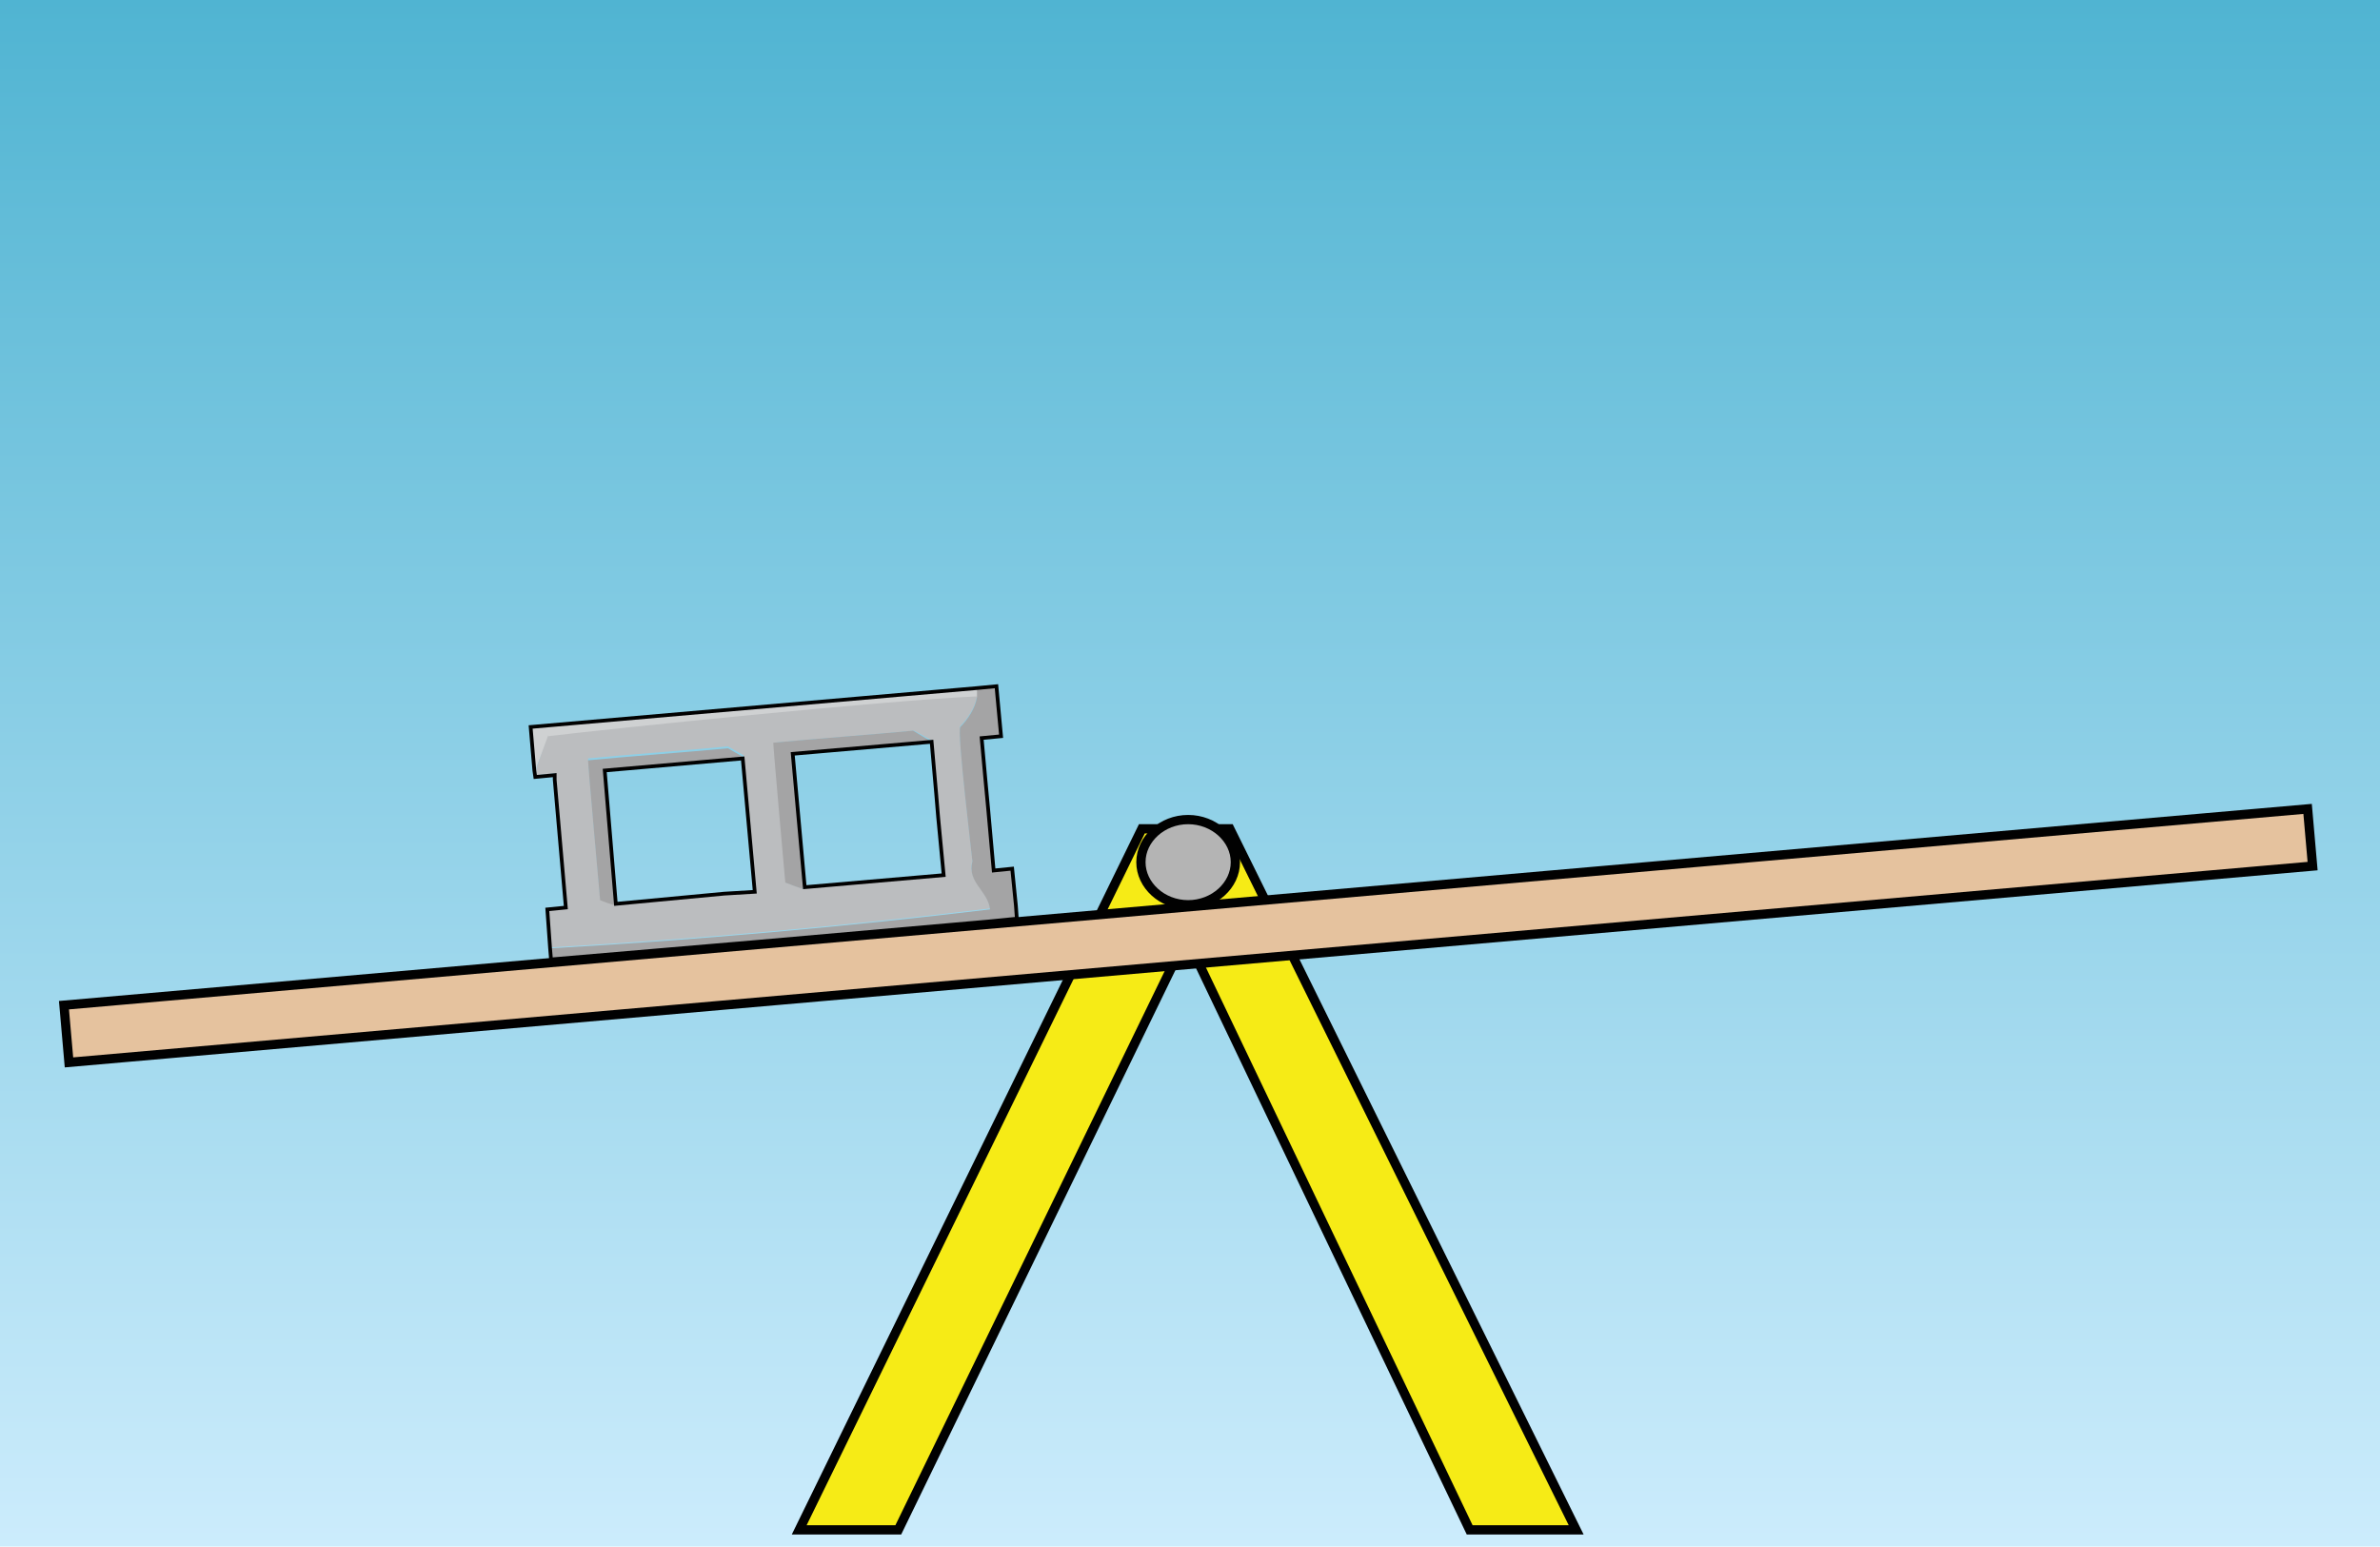
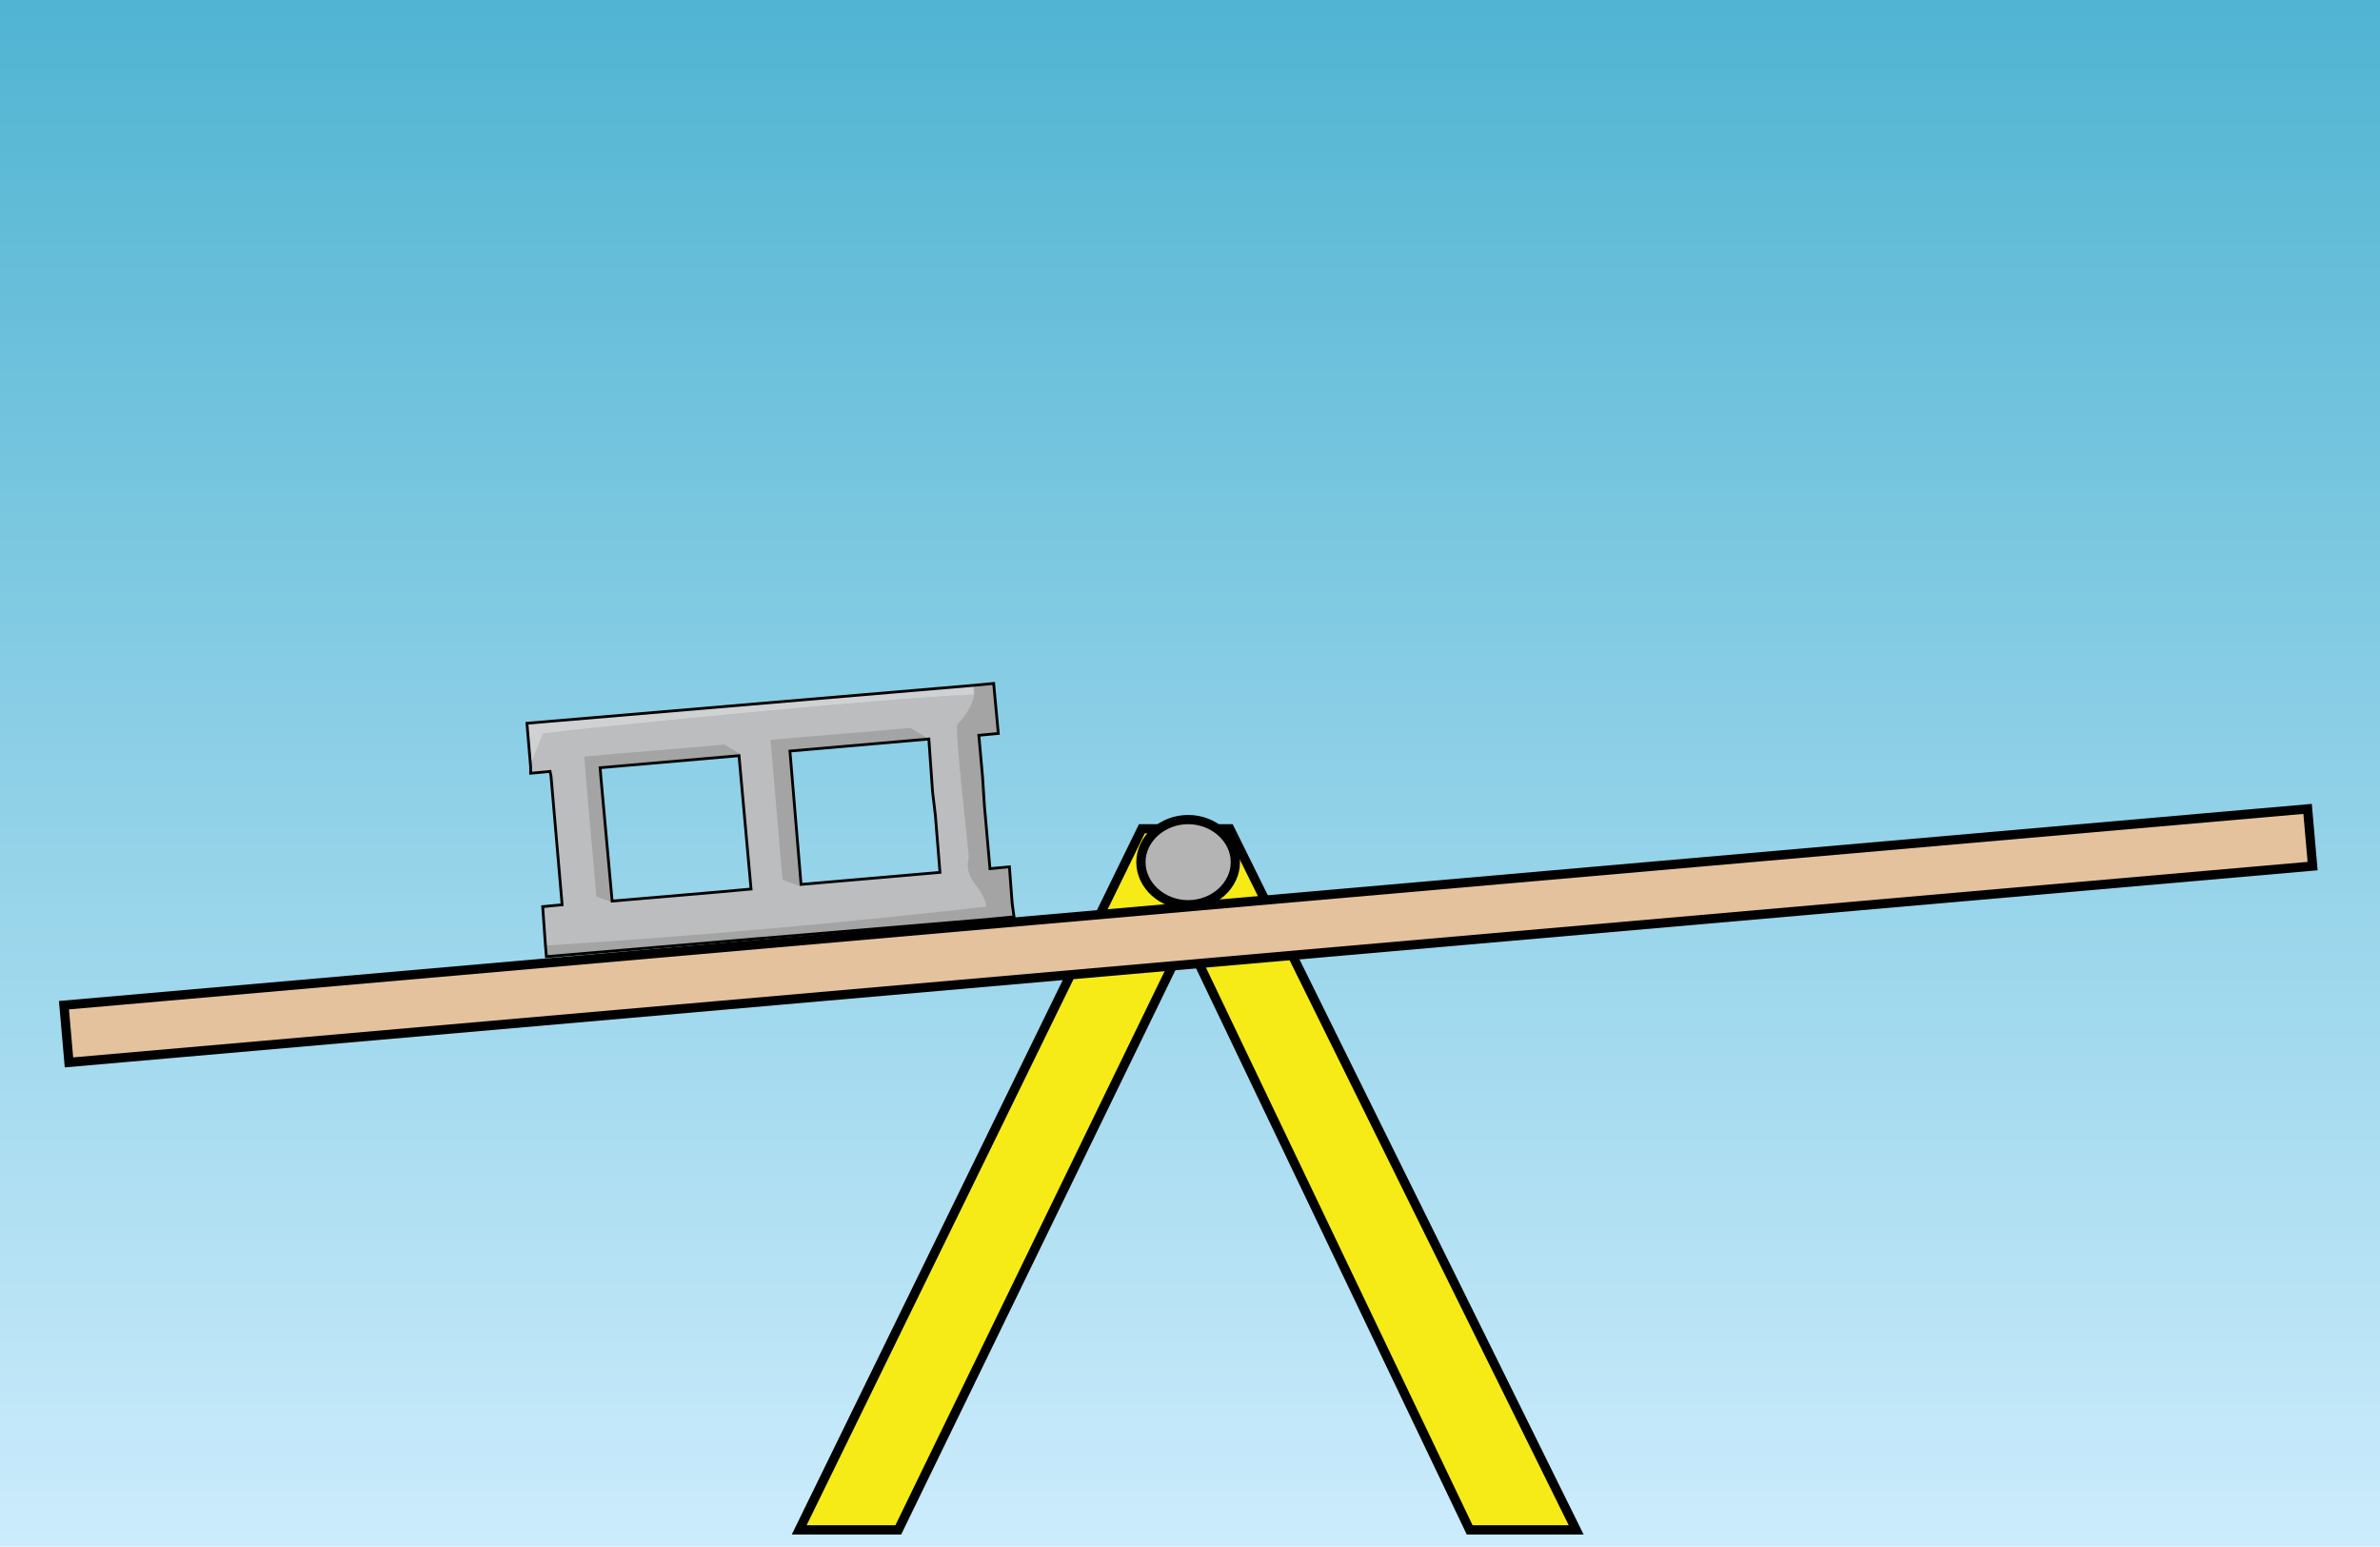
- <svg xmlns="http://www.w3.org/2000/svg" id="a" width="257" height="167" viewBox="0 0 257 167">
+ <svg xmlns="http://www.w3.org/2000/svg" id="Layer_1" width="257" height="167" viewBox="0 0 257 167">
  <defs>
-     <style>.c{fill:#e5c29e;}.c,.d,.e{stroke-miterlimit:10;}.c,.d,.e,.f{stroke:#010101;}.d{fill:#b4b4b4;}.e{fill:#f6eb16;}.g{fill:#cfd1d2;}.g,.h,.i,.j{stroke-width:0px;}.h{fill:#bbbdbf;}.i{fill:#a4a4a5;}.j{fill:url(#b);}.f{fill:none;stroke-width:.4px;}</style>
-     <linearGradient id="b" x1="128.5" y1="0" x2="128.5" y2="167" gradientUnits="userSpaceOnUse">
+     <style>.cls-1{fill:url(#linear-gradient);}.cls-1,.cls-2,.cls-3,.cls-4{stroke-width:0px;}.cls-5{fill:#e5c29e;}.cls-5,.cls-6,.cls-7{stroke-miterlimit:10;}.cls-5,.cls-6,.cls-7,.cls-8{stroke:#010101;}.cls-6{fill:#b4b4b4;}.cls-7{fill:#f6eb16;}.cls-2{fill:#cfd1d2;}.cls-3{fill:#bbbdbf;}.cls-4{fill:#a4a4a5;}.cls-8{fill:none;stroke-width:.3px;}</style>
+     <linearGradient id="linear-gradient" x1="128.5" y1="0" x2="128.5" y2="167" gradientUnits="userSpaceOnUse">
      <stop offset="0" stop-color="#50b4d2" />
      <stop offset="1" stop-color="#ccecfc" />
    </linearGradient>
  </defs>
-   <rect class="j" width="257" height="167" />
-   <polygon class="e" points="170.2 165.2 158.7 165.2 128.1 101.2 97 165.2 86.3 165.2 123.3 89.5 132.8 89.5 170.2 165.2" />
-   <path class="d" d="m128.3,88.5c2.8,0,5.1,2.1,5.1,4.6s-2.3,4.6-5.1,4.6-5.1-2.1-5.1-4.6,2.3-4.6,5.1-4.6Z" />
-   <rect class="c" x="6.7" y="97.9" width="243.2" height="6.2" transform="translate(-8.3 11.6) rotate(-5)" />
-   <path class="g" d="m105.5,75.3c-9.6.4-39.8,3.5-46.3,4.3-.3.9-1.1,2.7-1.4,3.6l-.4-4.7,48.2-4.2c0,.3,0,.7,0,1Z" />
-   <path class="h" d="m100.7,80l-2-1.1c-4.1.4-11,.9-15.1,1.3,0,.6,1.3,15.1,1.3,15.1.5.2,1.3.5,1.9.7v-.2c0,0,15.1-1.3,15.1-1.3l-.5-6.3-.2-2.4-.5-5.7h0Zm-41.5-.5c6.5-.8,36.7-3.9,46.3-4.3-.2,1.2-1,2.4-1.8,3.2-.4.4,1.3,14.3,1.3,14.5-.6,2.3,1.7,3.2,1.9,5.2-15.8,1.9-31.6,3.3-47.4,4.2l-.4-4.2,2.1-.2-1.2-13.9v-.5s-2.1.2-2.1.2v-.7c.3-.9,1-2.8,1.3-3.6Zm7.4,18.2h0c0-.1,11.7-1.2,11.7-1.2l3.3-.3-1.3-14.4v-.2c.1,0-1.7-1-1.7-1-4.1.4-11,.9-15.1,1.3,0,.6,1.3,15.1,1.3,15.1.4.2,1.1.4,1.7.6Z" />
-   <path class="i" d="m86.9,95.8l-1.3-14.4,15-1.3h0c0,0-2-1.2-2-1.2-4.1.4-11,.9-15.1,1.3,0,.6,1.3,15.1,1.3,15.1.5.2,1.3.5,1.9.7v-.2Z" />
-   <path class="i" d="m105.5,74.3c0,.3,0,.7,0,1-.2,1.2-1,2.4-1.8,3.2-.4.4,1.3,14.3,1.3,14.5-.6,2.3,1.7,3.2,1.9,5.2-15.8,1.9-31.6,3.3-47.4,4.2v1.2c.1,0,22.4-1.9,22.4-1.9l25-2.2,3-.3v-1.4c-.1,0-.5-4-.5-4l-2.1.2-.6-6.7-.3-3.1-.4-4.5,2.1-.2-.4-4.2v-1.2c-.1,0-2.2.2-2.2.2Z" />
-   <path class="i" d="m66.5,97.6l-1.1-13.1v-1.2c-.1,0,14.9-1.3,14.9-1.3v-.2c.1,0-1.7-1-1.7-1-4.1.4-11,.9-15.1,1.3,0,.6,1.3,15.1,1.3,15.1.4.2,1.1.4,1.7.6h0Z" />
-   <polygon class="f" points="59.4 102.4 59.1 98.2 61.1 98 59.9 84.2 59.9 83.7 57.8 83.9 57.7 83.2 57.3 78.5 105.5 74.3 107.6 74.1 107.7 75.2 108.1 79.5 106 79.7 106.4 84.1 106.7 87.3 107.3 94 109.3 93.8 109.7 97.8 109.8 99.2 106.8 99.5 81.8 101.7 59.5 103.6 59.4 102.4" />
-   <polygon class="f" points="66.5 97.6 78.2 96.5 81.5 96.3 80.2 81.9 65.3 83.2 65.4 84.4 66.5 97.6" />
-   <polygon class="f" points="86.9 95.8 101.9 94.5 101.3 88.2 101.1 85.8 100.6 80.1 85.6 81.4 86.9 95.8" />
+   <rect class="cls-1" width="257" height="167" />
+   <polygon class="cls-7" points="170.2 165.2 158.7 165.2 128.1 101.2 97 165.2 86.3 165.2 123.3 89.5 132.8 89.5 170.2 165.2" />
+   <path class="cls-6" d="M128.3,88.5c2.8,0,5.1,2.1,5.1,4.6s-2.3,4.6-5.1,4.6-5.1-2.1-5.1-4.6,2.3-4.6,5.1-4.6Z" />
+   <rect class="cls-5" x="6.7" y="97.9" width="243.2" height="6.2" transform="translate(-8.3 11.6) rotate(-5)" />
+   <path class="cls-3" d="M105.2,74h0s-48.3,4.1-48.3,4.1l.4,4.7v.7c0,0,2.2-.2,2.2-.2v.5s1.2,13.9,1.2,13.9l-2.1.2.4,4.2v1.2c.1,0,22.4-1.9,22.4-1.9l25.1-2.1,3-.3v-1.4c-.1,0-.5-4-.5-4l-2.1.2-.6-6.8-.3-3.1-.4-4.5,2.1-.2-.4-4.3v-1.2c0,0-2.2.2-2.2.2ZM66.1,97.3l-1.1-13.2v-1.2c-.1,0,14.9-1.3,14.9-1.3l1.2,14.4-3.3.3-11.7,1h0q0,.1,0,.1h0ZM86.5,95.5l-1.2-14.4,15-1.3h0c0,0,0,0,0,0l.5,5.7.2,2.5.5,6.3-15,1.3v.2q0,0,0,0v-.2Z" />
+   <path class="cls-2" d="M105.1,75c-9.6.4-39.9,3.4-46.5,4.2-.3.9-1.1,2.7-1.4,3.6l-.4-4.7,48.3-4.1c0,.3,0,.7,0,1Z" />
+   <path class="cls-3" d="M100.3,79.8l-2-1.1c-4.1.4-11,.9-15.1,1.3l1.3,15.1c.5.2,1.3.5,1.9.7v-.2c0,0,15.1-1.3,15.1-1.3l-.5-6.3-.2-2.5-.5-5.7h0ZM58.7,79.2c6.5-.8,36.8-3.8,46.5-4.2-.2,1.2-1,2.4-1.8,3.2-.4.4,1.3,14.3,1.2,14.5-.6,2.3,1.7,3.2,1.9,5.2-15.8,1.8-31.7,3.2-47.5,4.2l-.4-4.2,2.1-.2-1.2-13.9v-.5s-2.1.2-2.1.2v-.7c.3-.9,1-2.8,1.3-3.6ZM66,97.4h0c0-.1,11.7-1.1,11.7-1.1l3.3-.3-1.2-14.4v-.2c.1,0-1.7-1-1.7-1-4.1.4-11,.9-15.1,1.3l1.3,15.1c.4.2,1.2.4,1.7.6Z" />
+   <path class="cls-4" d="M86.5,95.5l-1.2-14.4,15-1.3h0c0,0-2-1.2-2-1.2-4.1.4-11,.9-15.1,1.3l1.3,15.1c.5.2,1.3.5,1.9.7v-.2Z" />
+   <path class="cls-4" d="M105.2,74c0,.3,0,.7,0,1-.2,1.2-1,2.4-1.8,3.2-.4.4,1.3,14.3,1.2,14.5-.6,2.3,1.7,3.2,1.9,5.2-15.8,1.8-31.7,3.2-47.5,4.2v1.2c.1,0,22.4-1.9,22.4-1.9l25.1-2.1,3-.3v-1.4c-.1,0-.5-4-.5-4l-2.1.2-.6-6.8-.3-3.1-.4-4.5,2.1-.2-.4-4.3v-1.2c0,0-2.2.2-2.2.2Z" />
+   <path class="cls-4" d="M66.1,97.3l-1.1-13.2v-1.2c-.1,0,14.9-1.3,14.9-1.3v-.2c.1,0-1.7-1-1.7-1-4.1.4-11,.9-15.1,1.3,0,.6,1.3,15.1,1.3,15.1.4.2,1.2.4,1.7.6h0Z" />
+   <polygon class="cls-8" points="58.9 102.1 58.6 97.9 60.7 97.7 59.5 83.8 59.4 83.3 57.3 83.5 57.3 82.8 56.9 78.1 105.2 74 107.3 73.8 107.4 74.9 107.8 79.2 105.7 79.4 106.1 83.9 106.3 87 106.9 93.8 109 93.6 109.3 97.6 109.5 99 106.4 99.3 81.3 101.4 59 103.3 58.9 102.1" />
+   <polygon class="cls-8" points="66.1 97.3 77.8 96.3 81.1 96 79.8 81.6 64.8 82.9 64.9 84.1 66.1 97.3" />
+   <polygon class="cls-8" points="86.5 95.5 101.5 94.2 101 88 100.7 85.5 100.3 79.8 85.3 81.1 86.5 95.5" />
</svg>
